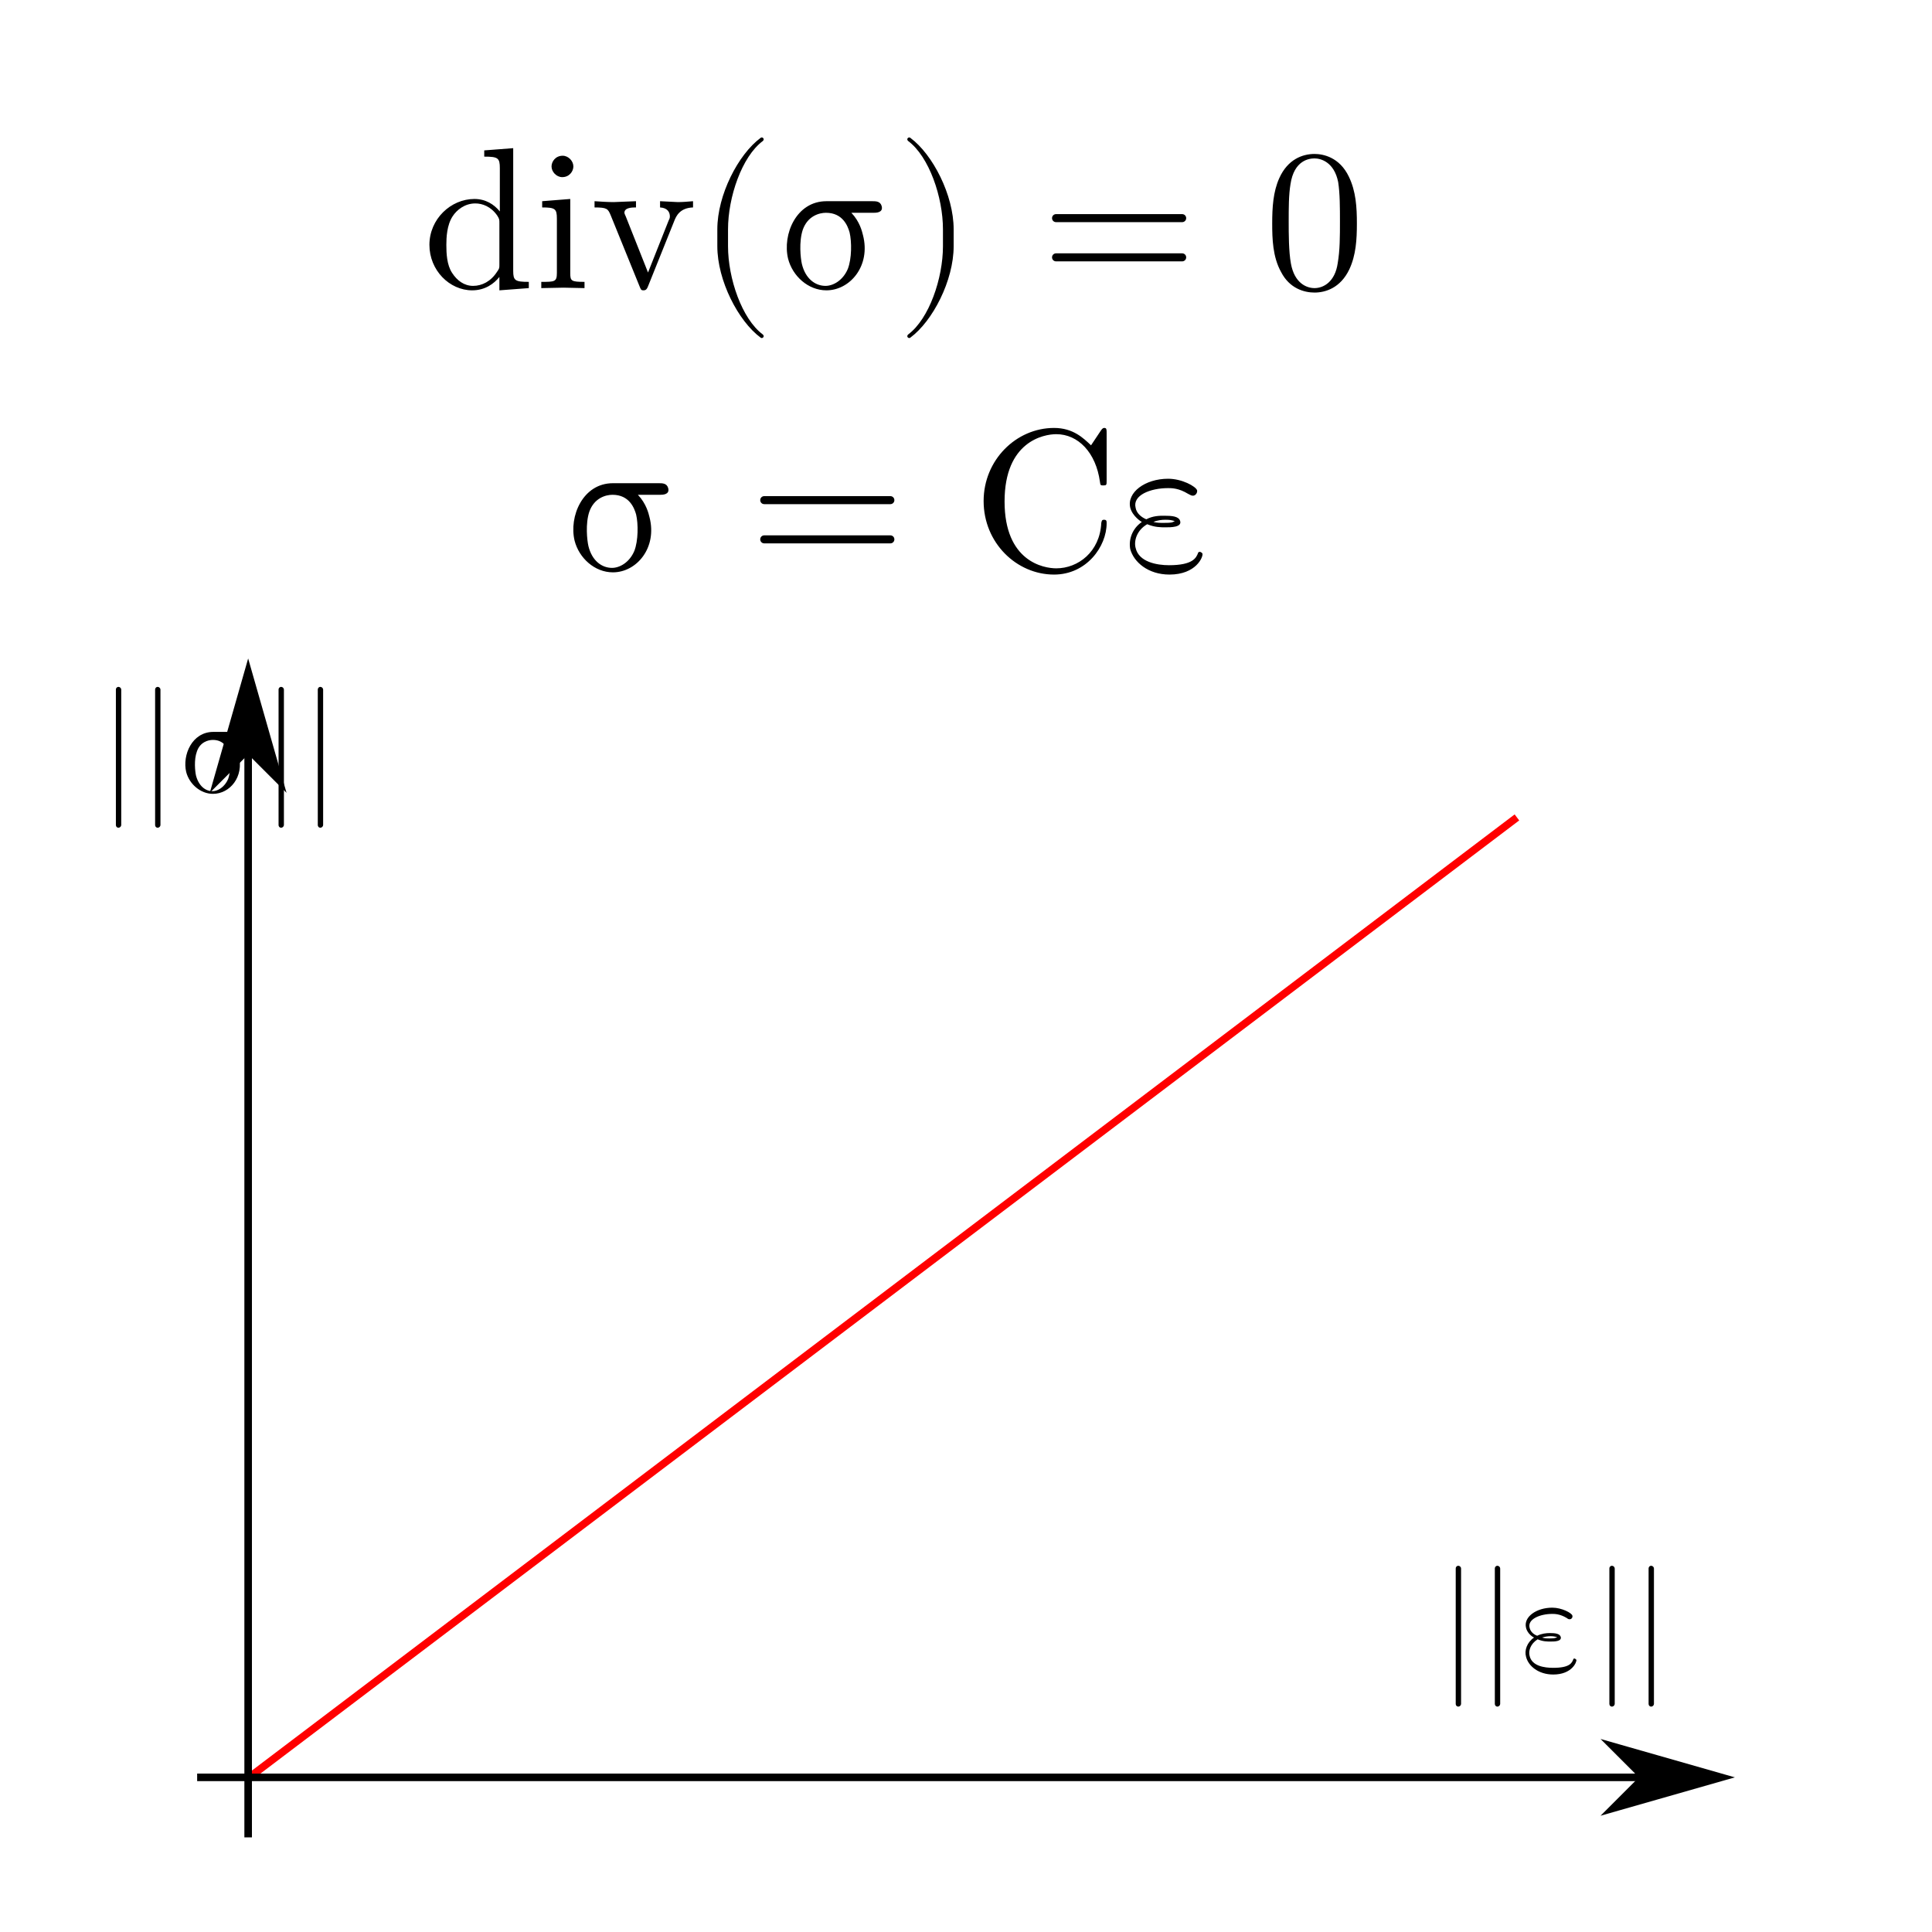
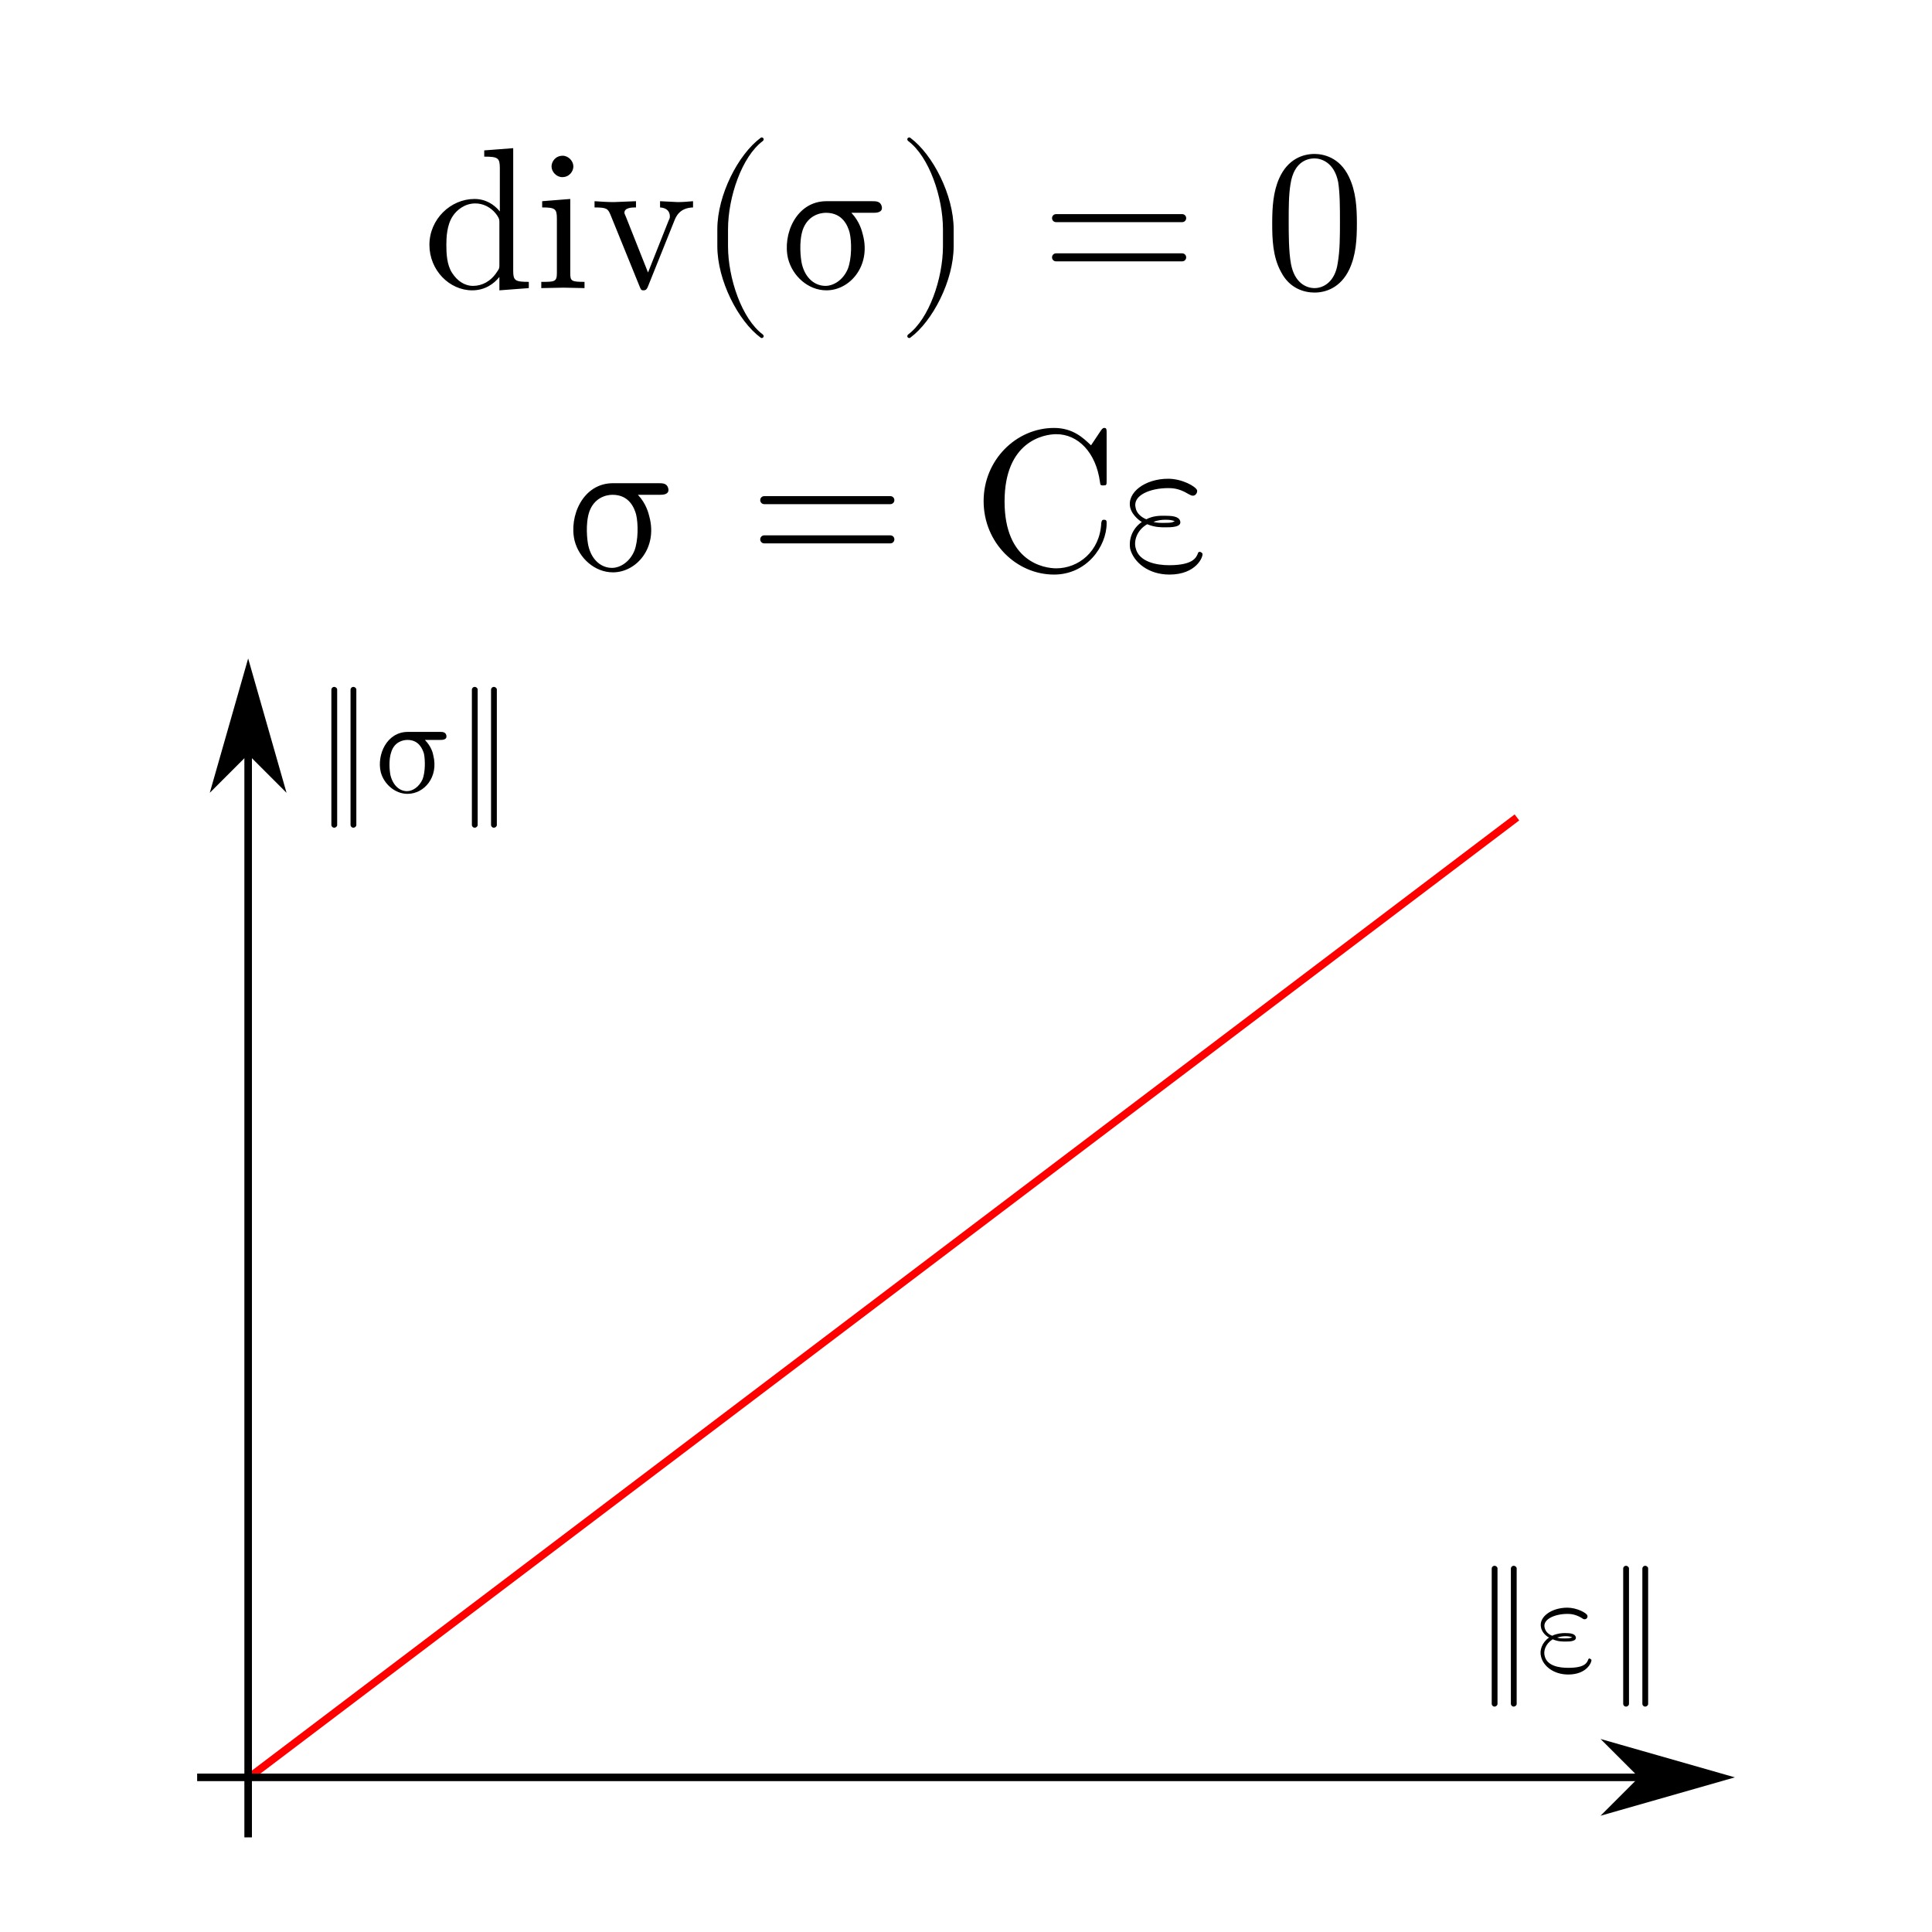
<svg xmlns="http://www.w3.org/2000/svg" width="256" height="256" viewBox="0 0 67.733 67.733" version="1.1" id="svg8">
  <defs id="defs2">
    <marker style="overflow:visible" id="marker1166" refX="0.0" refY="0.0" orient="auto">
      <path transform="scale(0.8) translate(12.5,0)" style="fill-rule:evenodd;stroke:#000000;stroke-width:1pt;stroke-opacity:1;fill:#000000;fill-opacity:1" d="M 0.0,0.0 L 5.0,-5.0 L -12.5,0.0 L 5.0,5.0 L 0.0,0.0 z " id="path1164" />
    </marker>
    <marker style="overflow:visible" id="marker1166-7" refX="0" refY="0" orient="auto">
      <path transform="matrix(0.8,0,0,0.8,10,0)" style="fill:#000000;fill-opacity:1;fill-rule:evenodd;stroke:#000000;stroke-width:1pt;stroke-opacity:1" d="M 0,0 5,-5 -12.5,0 5,5 Z" id="path1164-1" />
    </marker>
    <marker orient="auto" refY="0" refX="0" id="Arrow1Lstart" style="overflow:visible">
      <path id="path864" d="M 0,0 5,-5 -12.5,0 5,5 Z" style="fill:#000000;fill-opacity:1;fill-rule:evenodd;stroke:#000000;stroke-width:1pt;stroke-opacity:1" transform="matrix(0.8,0,0,0.8,10,0)" />
    </marker>
  </defs>
  <g id="layer1" transform="translate(0,-229.2666)">
    <text id="text842-0-8" y="239.365" x="33.627" style="font-style:normal;font-variant:normal;font-weight:normal;font-stretch:normal;font-size:3.528px;line-height:0%;font-family:cmr10;-inkscape-font-specification:cmr10;letter-spacing:0px;word-spacing:0px;fill:#000000;fill-opacity:1;stroke:none;stroke-width:0.265px;stroke-linecap:butt;stroke-linejoin:miter;stroke-opacity:1" xml:space="preserve">
      <tspan id="tspan835-5" style="font-style:normal;font-variant:normal;font-weight:normal;font-stretch:normal;font-size:7.056px;font-family:'Asana Math';-inkscape-font-specification:'Asana Math';text-align:center;text-anchor:middle;stroke-width:0.265px" y="239.365" x="33.627">div(σ) = 0</tspan>
    </text>
    <text id="text842-0-8-6" y="249.253" x="33.618" style="font-style:normal;font-variant:normal;font-weight:normal;font-stretch:normal;font-size:3.528px;line-height:0%;font-family:cmr10;-inkscape-font-specification:cmr10;letter-spacing:0px;word-spacing:0px;fill:#000000;fill-opacity:1;stroke:none;stroke-width:0.265px;stroke-linecap:butt;stroke-linejoin:miter;stroke-opacity:1" xml:space="preserve">
      <tspan id="tspan835-5-7" style="font-style:normal;font-variant:normal;font-weight:normal;font-stretch:normal;font-size:7.056px;font-family:'Asana Math';-inkscape-font-specification:'Asana Math';text-align:center;text-anchor:middle;stroke-width:0.265px" y="249.253" x="33.618">σ = Cε</tspan>
    </text>
    <flowRoot xml:space="preserve" id="flowRoot4993" style="fill:black;stroke:none;stroke-opacity:1;stroke-width:1px;stroke-linejoin:miter;stroke-linecap:butt;fill-opacity:1;font-family:Serto Malankara;font-style:normal;font-weight:normal;font-size:13.333px;line-height:0%;letter-spacing:0px;word-spacing:0px;-inkscape-font-specification:Serto Malankara;font-stretch:normal;font-variant:normal">
      <flowRegion id="flowRegion4995">
        <rect id="rect4997" width="231.119" height="124.406" x="20.458" y="-27.646" />
      </flowRegion>
      <flowPara id="flowPara4999" />
    </flowRoot>
    <g id="g2765" transform="translate(-4.023038)">
      <path id="path862" d="m 12.759,291.578 44.445,-33.654" style="fill:#ff0000;fill-rule:evenodd;stroke:#ff0000;stroke-width:0.265;stroke-linecap:butt;stroke-linejoin:miter;stroke-miterlimit:4;stroke-dasharray:none;stroke-opacity:1" />
-       <text id="text842" y="287.865" x="61.742" style="font-style:normal;font-variant:normal;font-weight:normal;font-stretch:normal;font-size:3.528px;line-height:0%;font-family:cmr10;-inkscape-font-specification:cmr10;text-align:center;letter-spacing:0px;word-spacing:0px;text-anchor:middle;fill:#000000;fill-opacity:1;stroke:none;stroke-width:0.265px;stroke-linecap:butt;stroke-linejoin:miter;stroke-opacity:1" xml:space="preserve">
-         <tspan style="font-style:normal;font-variant:normal;font-weight:normal;font-stretch:normal;font-size:4.939px;font-family:'Asana Math';-inkscape-font-specification:'Asana Math';text-align:center;text-anchor:middle;stroke-width:0.265px" y="287.865" x="61.742" id="tspan840">||ε||</tspan>
+       <text id="text842" y="287.865" x="62.271" style="font-style:normal;font-variant:normal;font-weight:normal;font-stretch:normal;font-size:3.528px;line-height:0%;font-family:cmr10;-inkscape-font-specification:cmr10;text-align:center;letter-spacing:0px;word-spacing:0px;text-anchor:middle;fill:#000000;fill-opacity:1;stroke:none;stroke-width:0.265px;stroke-linecap:butt;stroke-linejoin:miter;stroke-opacity:1" xml:space="preserve">
+         <tspan style="font-style:normal;font-variant:normal;font-weight:normal;font-stretch:normal;font-size:4.939px;font-family:'Asana Math';-inkscape-font-specification:'Asana Math';text-align:center;text-anchor:middle;stroke-width:0.265px" y="287.865" x="62.271" id="tspan840">‖ε‖</tspan>
      </text>
-       <text id="text842-0" y="257.053" x="22.361" style="font-style:normal;font-variant:normal;font-weight:normal;font-stretch:normal;font-size:3.528px;line-height:0%;font-family:cmr10;-inkscape-font-specification:cmr10;text-align:end;letter-spacing:0px;word-spacing:0px;text-anchor:end;fill:#000000;fill-opacity:1;stroke:none;stroke-width:0.265px;stroke-linecap:butt;stroke-linejoin:miter;stroke-opacity:1" xml:space="preserve">
-         <tspan style="font-style:normal;font-variant:normal;font-weight:normal;font-stretch:normal;font-size:4.939px;font-family:'Asana Math';-inkscape-font-specification:'Asana Math';text-align:end;text-anchor:end;stroke-width:0.265px" y="257.053" x="22.361" id="tspan840-5">||σ||</tspan>
+       <text id="text842-0" y="257.053" x="15.092" style="font-style:normal;font-variant:normal;font-weight:normal;font-stretch:normal;font-size:3.528px;line-height:0%;font-family:cmr10;-inkscape-font-specification:cmr10;text-align:start;letter-spacing:0px;word-spacing:0px;text-anchor:start;fill:#000000;fill-opacity:1;stroke:none;stroke-width:0.265px;stroke-linecap:butt;stroke-linejoin:miter;stroke-opacity:1" xml:space="preserve">
+         <tspan style="font-style:normal;font-variant:normal;font-weight:normal;font-stretch:normal;font-size:4.939px;font-family:'Asana Math';-inkscape-font-specification:'Asana Math';text-align:start;text-anchor:start;stroke-width:0.265px" y="257.053" x="15.092" id="tspan840-5">‖σ‖</tspan>
      </text>
      <path id="path836" d="m 12.723,252.866 v 40.816" style="fill:none;fill-rule:evenodd;stroke:#000000;stroke-width:0.265;stroke-linecap:butt;stroke-linejoin:miter;stroke-miterlimit:4;stroke-dasharray:none;stroke-opacity:1;marker-start:url(#Arrow1Lstart)" />
      <path id="path838" d="M 64.331,291.578 H 10.935" style="fill:none;fill-rule:evenodd;stroke:#000000;stroke-width:0.265px;stroke-linecap:butt;stroke-linejoin:miter;stroke-opacity:1;marker-start:url(#marker1166-7)" />
    </g>
  </g>
</svg>
